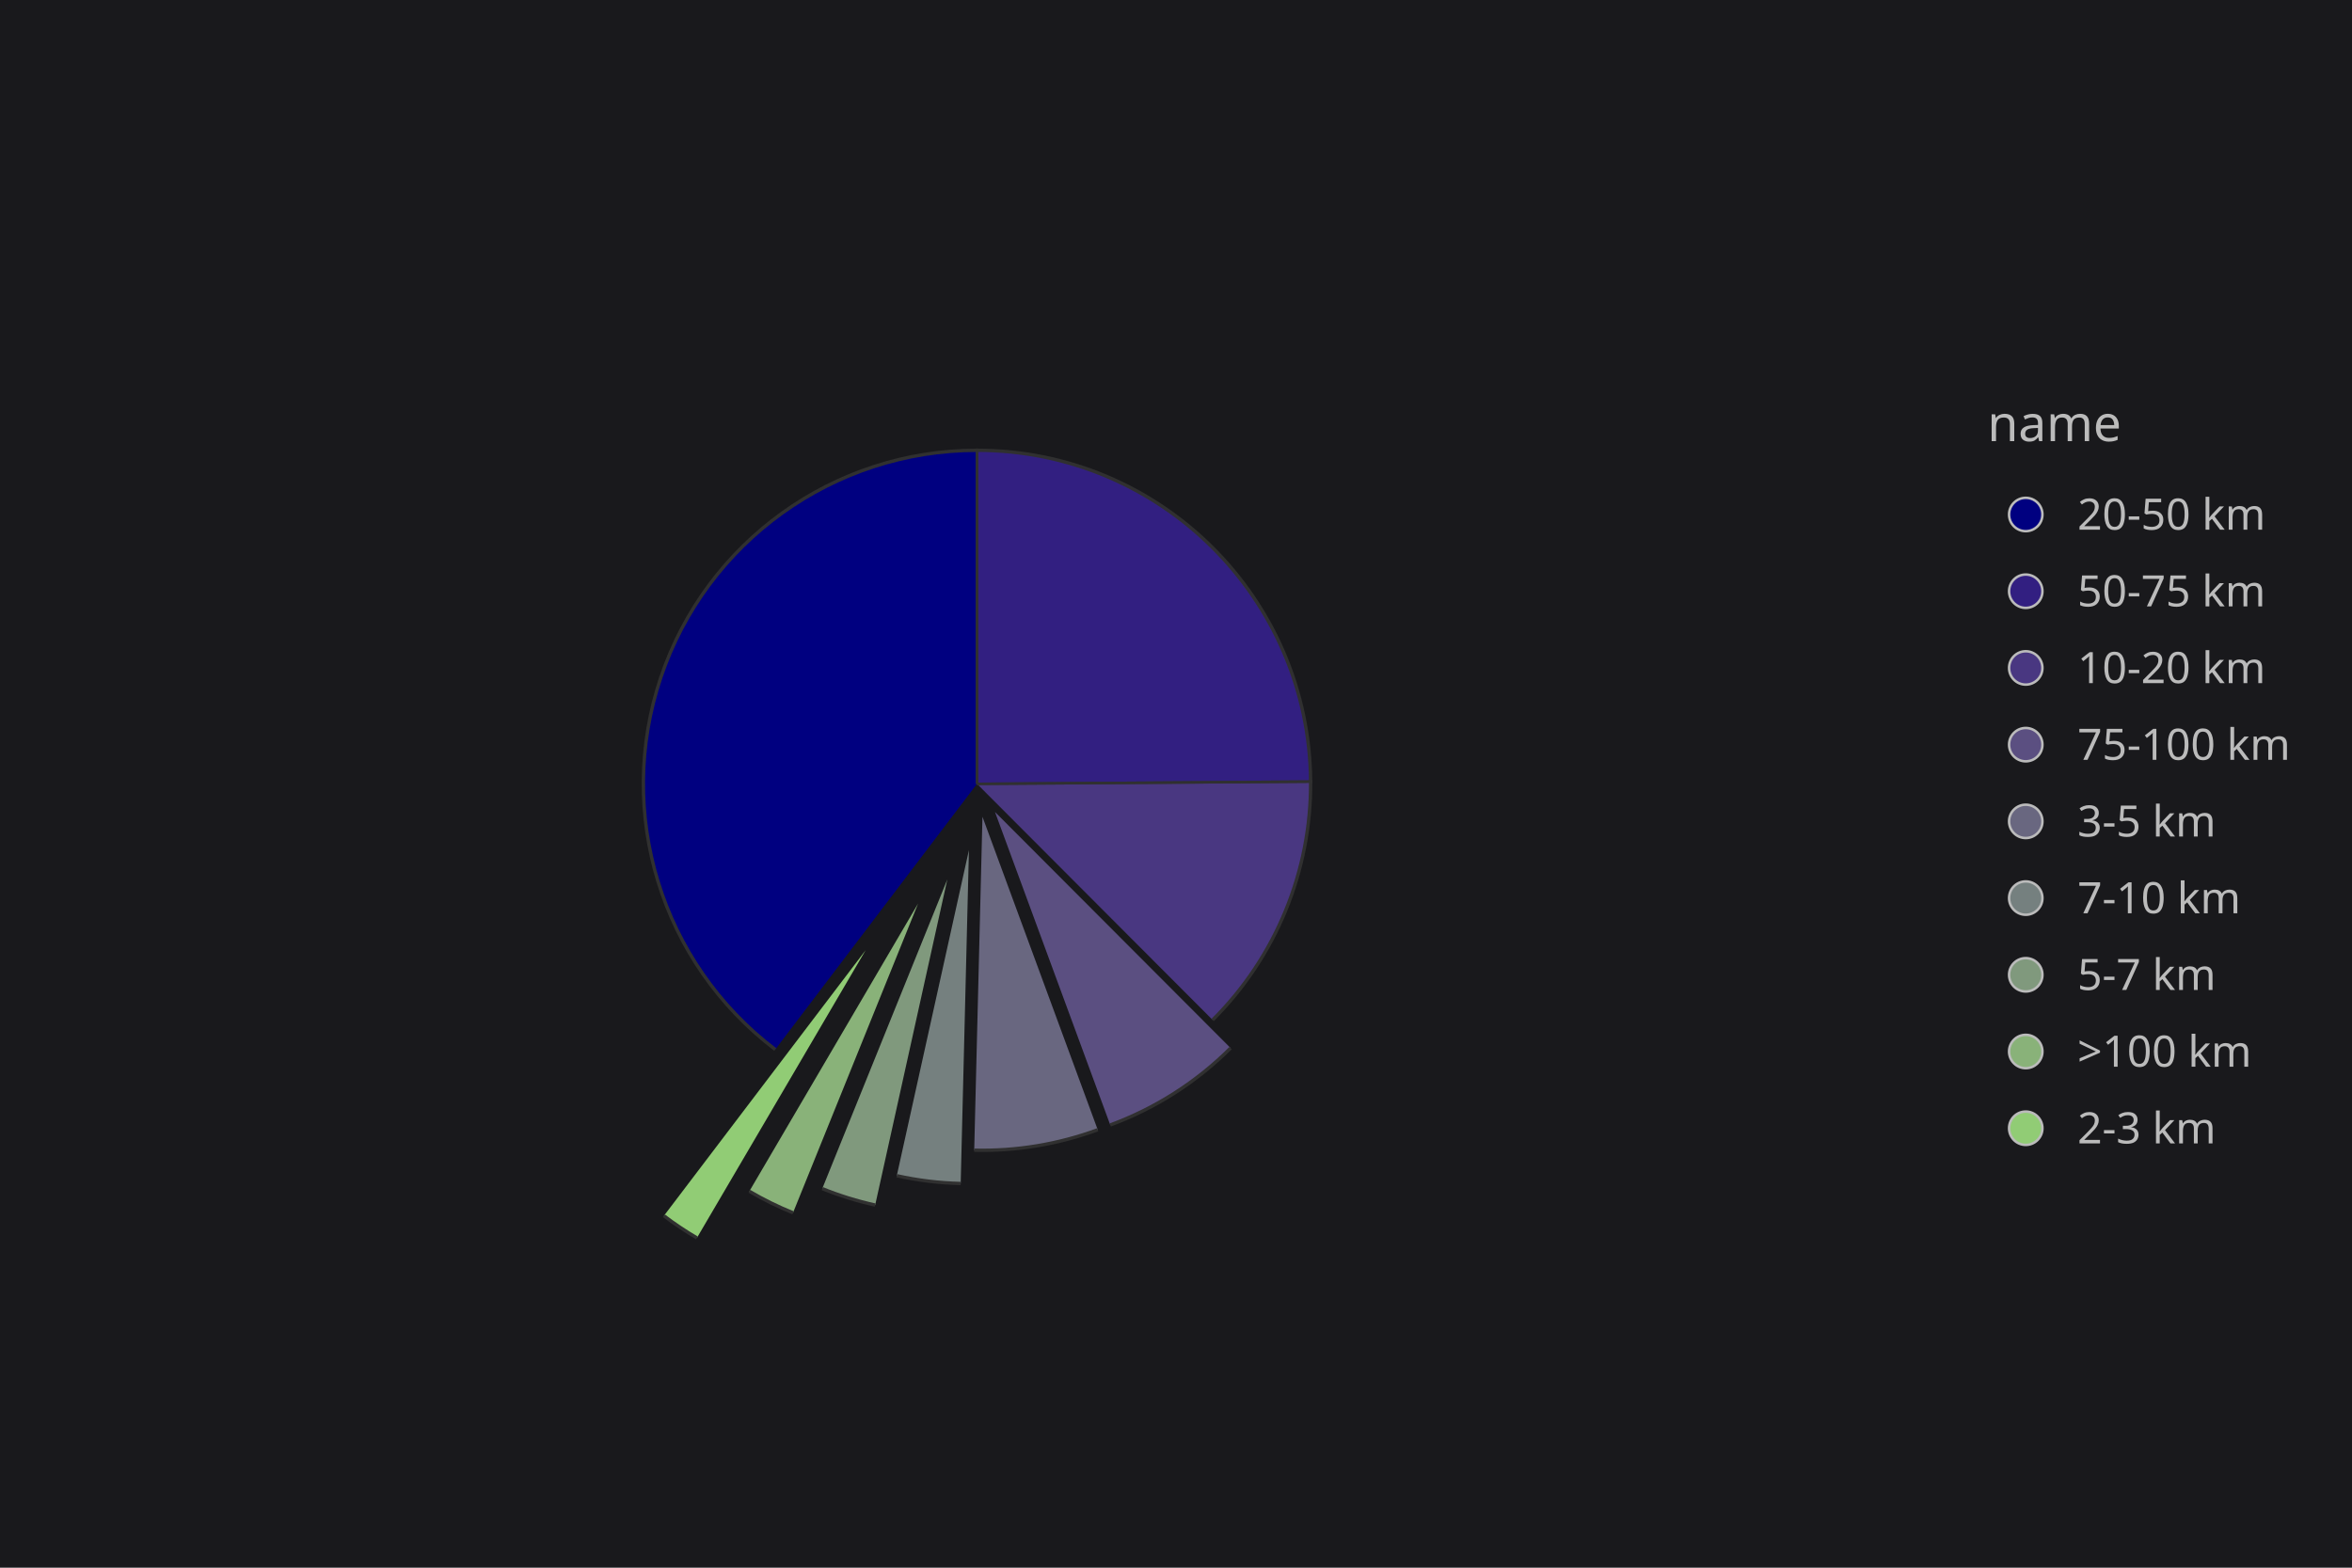
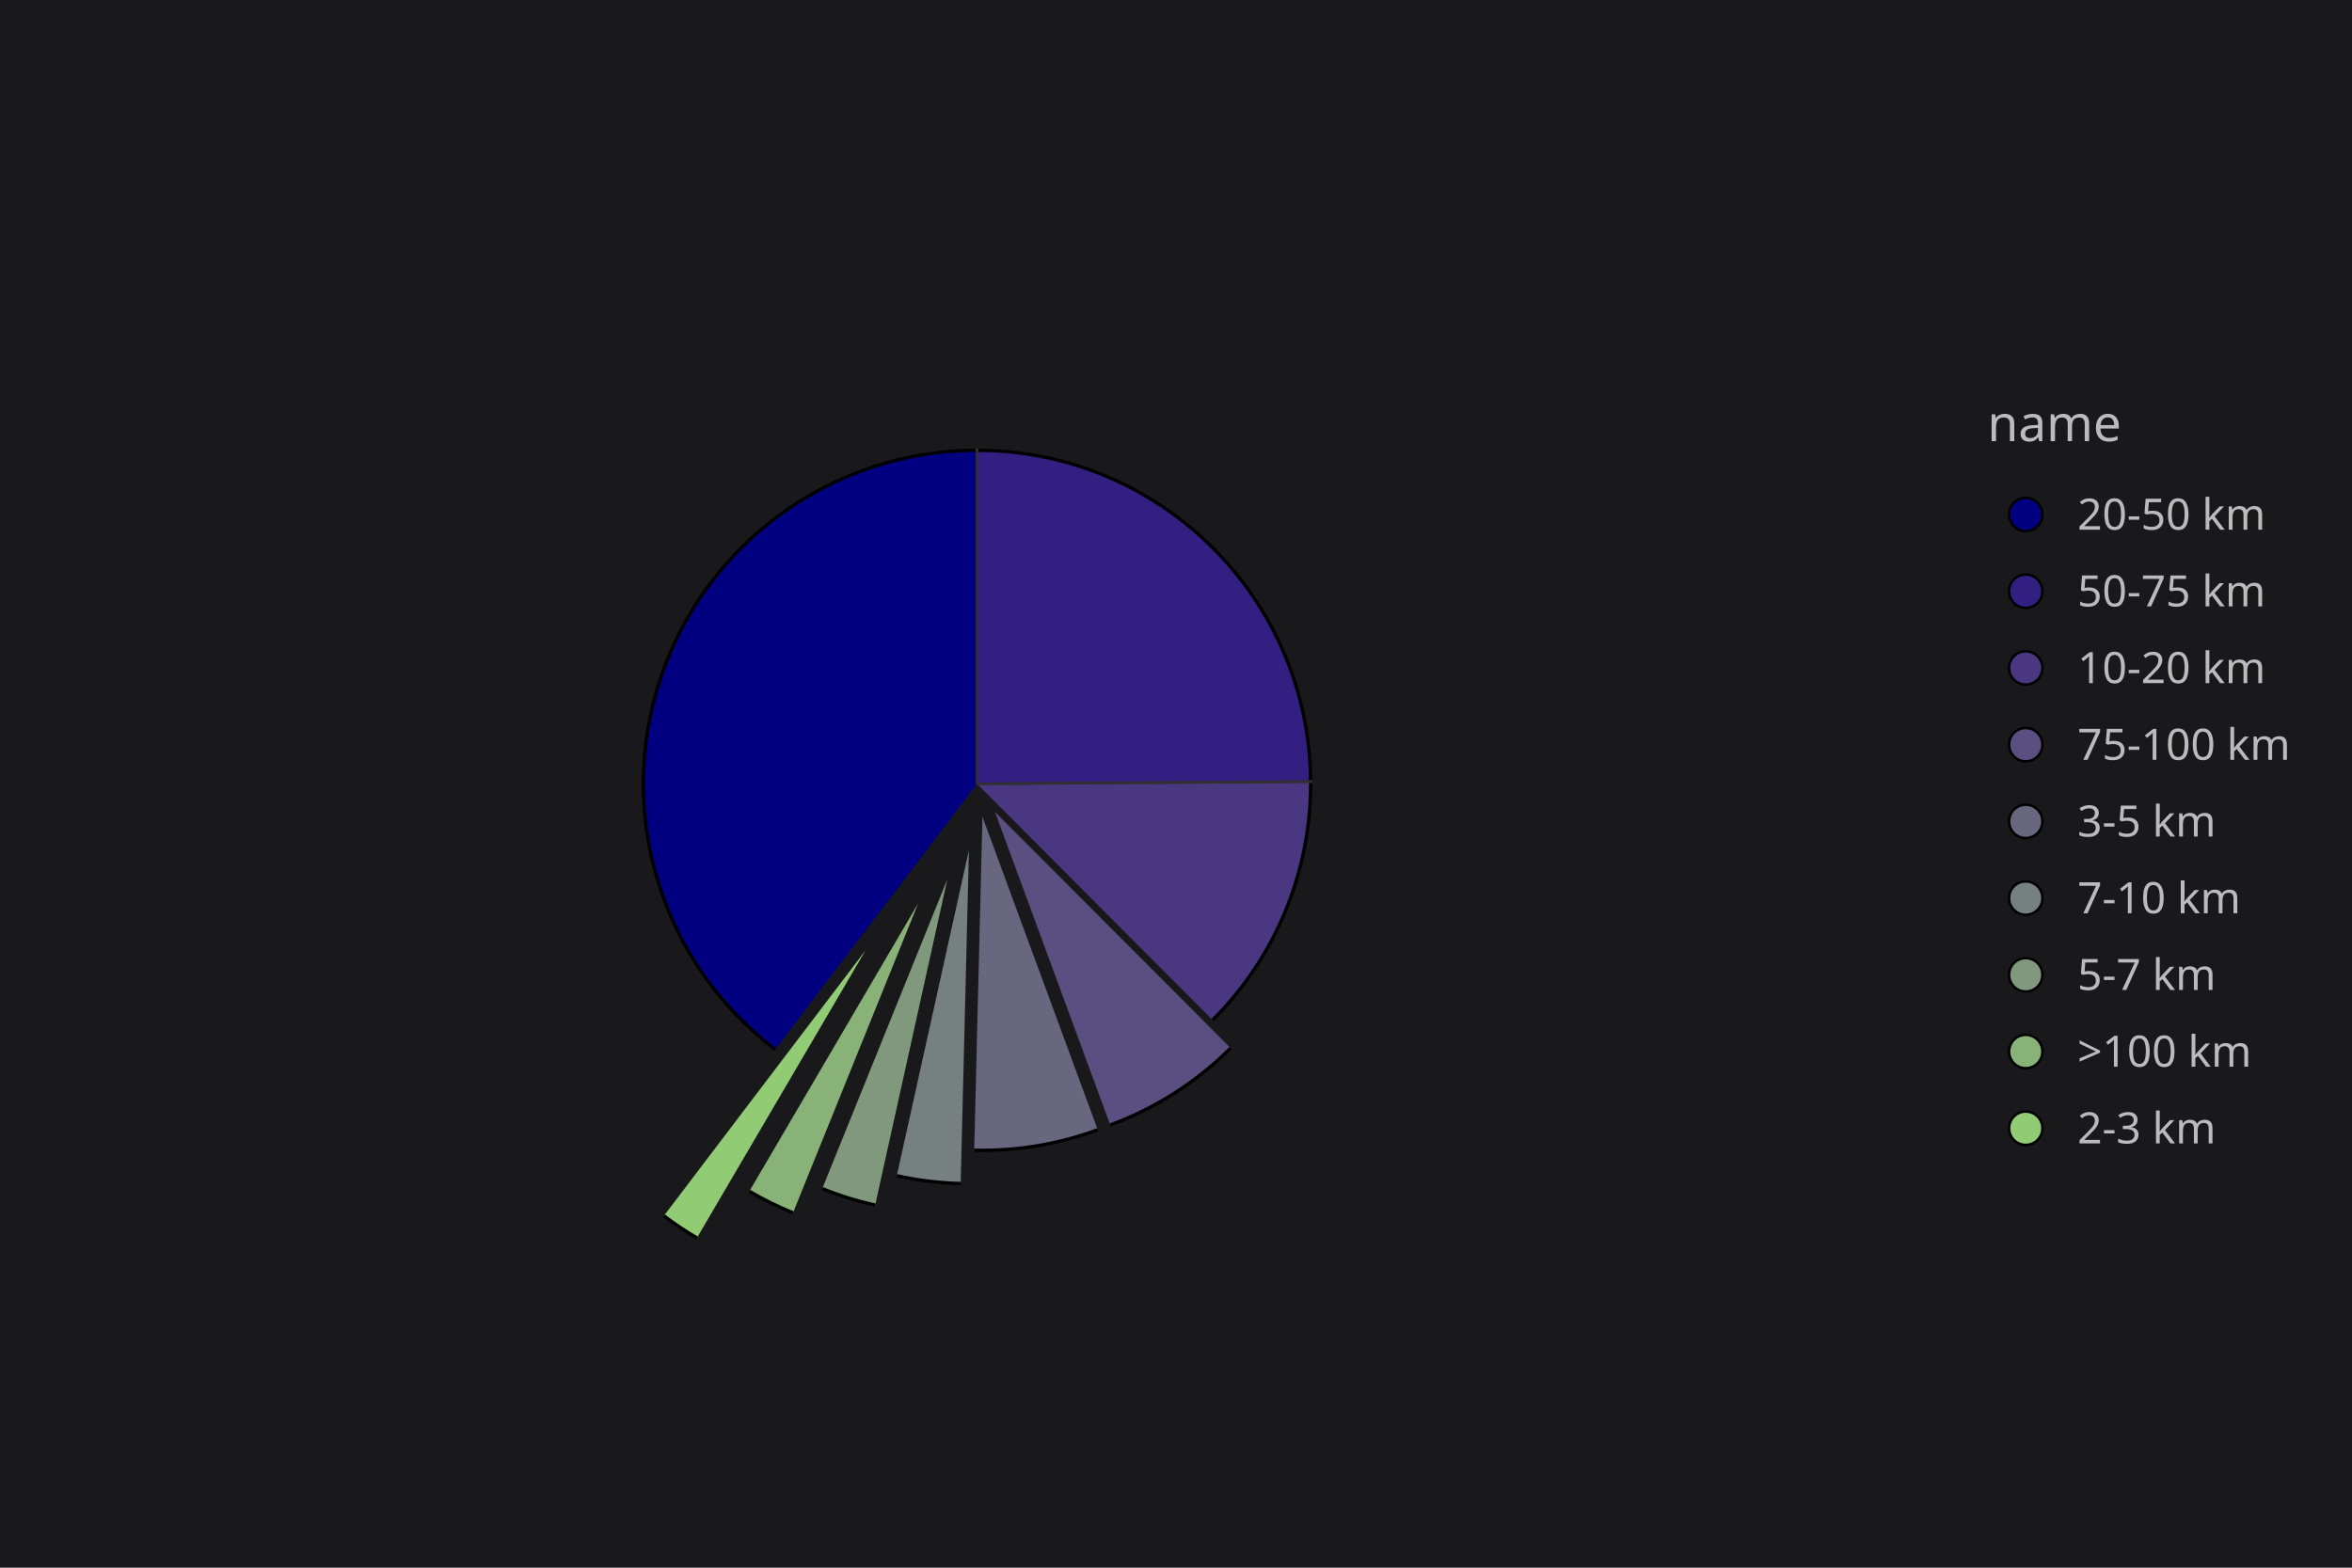
<svg xmlns="http://www.w3.org/2000/svg" display="block" class="plt-container" width="705.0" height="470.0">
  <style type="text/css">
  .plt-container {
   font-family: Lucida Grande, sans-serif;
   user-select: none;
   -webkit-user-select: none;
   -moz-user-select: none;
   -ms-user-select: none;
}
text {
   text-rendering: optimizeLegibility;
}
#xXxprefixXx0 .plot-title {
   fill: #bbbbbb;
   font-family: Lucida Grande, sans-serif;
   font-size: 16.0px;
   font-weight: normal;
   font-style: normal;   
}
#xXxprefixXx0 .plot-subtitle {
   fill: #bbbbbb;
   font-family: Lucida Grande, sans-serif;
   font-size: 15.0px;
   font-weight: normal;
   font-style: normal;   
}
#xXxprefixXx0 .plot-caption {
   fill: #bbbbbb;
   font-family: Lucida Grande, sans-serif;
   font-size: 13.0px;
   font-weight: normal;
   font-style: normal;   
}
#xXxprefixXx0 .legend-title {
   fill: #bbbbbb;
   font-family: Lucida Grande, sans-serif;
   font-size: 15.0px;
   font-weight: normal;
   font-style: normal;   
}
#xXxprefixXx0 .legend-item {
   fill: #bbbbbb;
   font-family: Lucida Grande, sans-serif;
   font-size: 13.0px;
   font-weight: normal;
   font-style: normal;   
}
#xXxprefixXx0 .axis-title-x {
   fill: #bbbbbb;
   font-family: Lucida Grande, sans-serif;
   font-size: 15.0px;
   font-weight: normal;
   font-style: normal;   
}
#xXxprefixXx0 .axis-text-x {
   fill: #bbbbbb;
   font-family: Lucida Grande, sans-serif;
   font-size: 13.0px;
   font-weight: normal;
   font-style: normal;   
}
#xXxprefixXx2 .axis-tooltip-text-x {
   fill: #303030;
   font-family: Lucida Grande, sans-serif;
   font-size: 13.0px;
   font-weight: normal;
   font-style: normal;   
}
#xXxprefixXx0 .axis-title-y {
   fill: #bbbbbb;
   font-family: Lucida Grande, sans-serif;
   font-size: 15.0px;
   font-weight: normal;
   font-style: normal;   
}
#xXxprefixXx0 .axis-text-y {
   fill: #bbbbbb;
   font-family: Lucida Grande, sans-serif;
   font-size: 13.0px;
   font-weight: normal;
   font-style: normal;   
}
#xXxprefixXx2 .axis-tooltip-text-y {
   fill: #303030;
   font-family: Lucida Grande, sans-serif;
   font-size: 13.0px;
   font-weight: normal;
   font-style: normal;   
}
#xXxprefixXx0 .facet-strip-text-x {
   fill: #bbbbbb;
   font-family: Lucida Grande, sans-serif;
   font-size: 13.0px;
   font-weight: normal;
   font-style: normal;   
}
#xXxprefixXx0 .facet-strip-text-y {
   fill: #bbbbbb;
   font-family: Lucida Grande, sans-serif;
   font-size: 13.0px;
   font-weight: normal;
   font-style: normal;   
}
#xXxprefixXx2 .tooltip-text {
   fill: #bbbbbb;
   font-family: Lucida Grande, sans-serif;
   font-size: 13.0px;
   font-weight: normal;
   font-style: normal;   
}
#xXxprefixXx2 .tooltip-title {
   fill: #bbbbbb;
   font-family: Lucida Grande, sans-serif;
   font-size: 13.0px;
   font-weight: bold;
   font-style: normal;   
}
#xXxprefixXx2 .tooltip-label {
   fill: #bbbbbb;
   font-family: Lucida Grande, sans-serif;
   font-size: 13.0px;
   font-weight: bold;
   font-style: normal;   
}

  </style>
  <g id="xXxprefixXx0">
    <path fill-rule="evenodd" fill="rgb(25,25,28)" fill-opacity="1.0" d="M0.0 0.0 L0.0 470.0 L705.0 470.0 L705.0 0.0 Z">
    </path>
    <g transform="translate(6.5 6.5 ) ">
      <g>
        <g transform="">
          <g>
          </g>
        </g>
        <g transform="">
          <g>
          </g>
        </g>
        <g transform="translate(0.0 457.0 ) ">
        </g>
        <g transform="">
        </g>
      </g>
      <g clip-path="url(#xXxprefixXx1)" clip-bounds-jfx="[rect (0.0, 0.0), (572.706, 457.0)]">
        <g transform="">
          <g>
            <g>
              <g>
                <path d="M286.353 228.5 L225.879 308.142 A100.0 100.0 0.0 0 1 286.353 128.5 L286.353 228.5 A0.0 0.0 0.0 0 0 286.353 228.5 " fill="rgb(0,0,128)" stroke-width="1.0" fill-opacity="1.0">
                </path>
              </g>
              <g>
                <path d="M286.353 228.5 L286.353 128.5 A100.0 100.0 0.0 0 1 386.351 227.826 L286.353 228.5 A0.0 0.0 0.0 0 0 286.353 228.5 " fill="rgb(50,31,129)" stroke-width="1.0" fill-opacity="1.0">
                </path>
              </g>
              <g>
                <path d="M286.353 228.5 L386.351 227.826 A100.0 100.0 0.0 0 1 356.984 299.29 L286.353 228.5 A0.0 0.0 0.0 0 0 286.353 228.5 " fill="rgb(73,55,129)" stroke-width="1.0" fill-opacity="1.0">
                </path>
              </g>
              <g>
                <path d="M291.737 236.927 L362.368 307.717 A100.0 100.0 0.0 0 1 326.291 330.767 L291.737 236.927 A0.0 0.0 0.0 0 0 291.737 236.927 " fill="rgb(91,79,129)" stroke-width="1.0" fill-opacity="1.0">
                </path>
              </g>
              <g>
                <path d="M287.986 238.366 L322.54 332.206 A100.0 100.0 0.0 0 1 285.515 338.335 L287.986 238.366 A0.0 0.0 0.0 0 0 287.986 238.366 " fill="rgb(105,103,128)" stroke-width="1.0" fill-opacity="1.0">
                </path>
              </g>
              <g>
                <path d="M283.932 248.353 L281.461 348.322 A100.0 100.0 0.0 0 1 262.307 345.987 L283.932 248.353 A0.0 0.0 0.0 0 0 283.932 248.353 " fill="rgb(117,128,127)" stroke-width="1.0" fill-opacity="1.0">
                </path>
              </g>
              <g>
                <path d="M277.455 257.15 L255.83 354.784 A100.0 100.0 0.0 0 1 239.967 349.857 L277.455 257.15 A0.0 0.0 0.0 0 0 277.455 257.15 " fill="rgb(128,153,125)" stroke-width="1.0" fill-opacity="1.0">
                </path>
              </g>
              <g>
                <path d="M268.692 264.39 L231.203 357.097 A100.0 100.0 0.0 0 1 218.109 350.653 L268.692 264.39 A0.0 0.0 0.0 0 0 268.692 264.39 " fill="rgb(137,178,121)" stroke-width="1.0" fill-opacity="1.0">
                </path>
              </g>
              <g>
                <path d="M252.977 278.36 L202.394 364.624 A100.0 100.0 0.0 0 1 192.503 358.002 L252.977 278.36 A0.0 0.0 0.0 0 0 252.977 278.36 " fill="rgb(145,204,117)" stroke-width="1.0" fill-opacity="1.0">
                </path>
              </g>
              <g>
-                 <path d="M225.879 308.142 A100.0 100.0 0.0 0 1 286.353 128.5 M286.353 228.5 A0.0 0.0 0.0 0 0 286.353 228.5 " fill="none" stroke-width="1.0" stroke="rgb(48,48,48)" stroke-opacity="1.0">
-                 </path>
-               </g>
-               <g>
-                 <path d="M286.353 128.5 A100.0 100.0 0.0 0 1 386.351 227.826 M286.353 228.5 A0.0 0.0 0.0 0 0 286.353 228.5 " fill="none" stroke-width="1.0" stroke="rgb(48,48,48)" stroke-opacity="1.0">
-                 </path>
-               </g>
-               <g>
-                 <path d="M386.351 227.826 A100.0 100.0 0.0 0 1 356.984 299.29 M286.353 228.5 A0.0 0.0 0.0 0 0 286.353 228.5 " fill="none" stroke-width="1.0" stroke="rgb(48,48,48)" stroke-opacity="1.0">
-                 </path>
-               </g>
-               <g>
-                 <path d="M362.368 307.717 A100.0 100.0 0.0 0 1 326.291 330.767 M291.737 236.927 A0.0 0.0 0.0 0 0 291.737 236.927 " fill="none" stroke-width="1.0" stroke="rgb(48,48,48)" stroke-opacity="1.0">
-                 </path>
-               </g>
-               <g>
-                 <path d="M322.54 332.206 A100.0 100.0 0.0 0 1 285.515 338.335 M287.986 238.366 A0.0 0.0 0.0 0 0 287.986 238.366 " fill="none" stroke-width="1.0" stroke="rgb(48,48,48)" stroke-opacity="1.0">
-                 </path>
-               </g>
-               <g>
-                 <path d="M281.461 348.322 A100.0 100.0 0.0 0 1 262.307 345.987 M283.932 248.353 A0.0 0.0 0.0 0 0 283.932 248.353 " fill="none" stroke-width="1.0" stroke="rgb(48,48,48)" stroke-opacity="1.0">
-                 </path>
-               </g>
-               <g>
-                 <path d="M255.83 354.784 A100.0 100.0 0.0 0 1 239.967 349.857 M277.455 257.15 A0.0 0.0 0.0 0 0 277.455 257.15 " fill="none" stroke-width="1.0" stroke="rgb(48,48,48)" stroke-opacity="1.0">
-                 </path>
-               </g>
-               <g>
-                 <path d="M231.203 357.097 A100.0 100.0 0.0 0 1 218.109 350.653 M268.692 264.39 A0.0 0.0 0.0 0 0 268.692 264.39 " fill="none" stroke-width="1.0" stroke="rgb(48,48,48)" stroke-opacity="1.0">
-                 </path>
-               </g>
-               <g>
-                 <path d="M202.394 364.624 A100.0 100.0 0.0 0 1 192.503 358.002 M252.977 278.36 A0.0 0.0 0.0 0 0 252.977 278.36 " fill="none" stroke-width="1.0" stroke="rgb(48,48,48)" stroke-opacity="1.0">
+                 <path d="M225.879 308.142 A100.0 100.0 0.0 0 1 286.353 128.5 M286.353 228.5 A0.0 0.0 0.0 0 0 286.353 228.5 " fill="none" stroke-width="1.0" stroke="rgb(0,0,0)" stroke-opacity="1.0">
+                 </path>
+               </g>
+               <g>
+                 <path d="M286.353 128.5 A100.0 100.0 0.0 0 1 386.351 227.826 M286.353 228.5 A0.0 0.0 0.0 0 0 286.353 228.5 " fill="none" stroke-width="1.0" stroke="rgb(0,0,0)" stroke-opacity="1.0">
+                 </path>
+               </g>
+               <g>
+                 <path d="M386.351 227.826 A100.0 100.0 0.0 0 1 356.984 299.29 M286.353 228.5 A0.0 0.0 0.0 0 0 286.353 228.5 " fill="none" stroke-width="1.0" stroke="rgb(0,0,0)" stroke-opacity="1.0">
+                 </path>
+               </g>
+               <g>
+                 <path d="M362.368 307.717 A100.0 100.0 0.0 0 1 326.291 330.767 M291.737 236.927 A0.0 0.0 0.0 0 0 291.737 236.927 " fill="none" stroke-width="1.0" stroke="rgb(0,0,0)" stroke-opacity="1.0">
+                 </path>
+               </g>
+               <g>
+                 <path d="M322.54 332.206 A100.0 100.0 0.0 0 1 285.515 338.335 M287.986 238.366 A0.0 0.0 0.0 0 0 287.986 238.366 " fill="none" stroke-width="1.0" stroke="rgb(0,0,0)" stroke-opacity="1.0">
+                 </path>
+               </g>
+               <g>
+                 <path d="M281.461 348.322 A100.0 100.0 0.0 0 1 262.307 345.987 M283.932 248.353 A0.0 0.0 0.0 0 0 283.932 248.353 " fill="none" stroke-width="1.0" stroke="rgb(0,0,0)" stroke-opacity="1.0">
+                 </path>
+               </g>
+               <g>
+                 <path d="M255.83 354.784 A100.0 100.0 0.0 0 1 239.967 349.857 M277.455 257.15 A0.0 0.0 0.0 0 0 277.455 257.15 " fill="none" stroke-width="1.0" stroke="rgb(0,0,0)" stroke-opacity="1.0">
+                 </path>
+               </g>
+               <g>
+                 <path d="M231.203 357.097 A100.0 100.0 0.0 0 1 218.109 350.653 M268.692 264.39 A0.0 0.0 0.0 0 0 268.692 264.39 " fill="none" stroke-width="1.0" stroke="rgb(0,0,0)" stroke-opacity="1.0">
+                 </path>
+               </g>
+               <g>
+                 <path d="M202.394 364.624 A100.0 100.0 0.0 0 1 192.503 358.002 M252.977 278.36 A0.0 0.0 0.0 0 0 252.977 278.36 " fill="none" stroke-width="1.0" stroke="rgb(0,0,0)" stroke-opacity="1.0">
                </path>
              </g>
              <g>
                <path d="M286.353 228.5 L286.353 128.0 " fill="none" stroke-width="0.75" stroke="rgb(48,48,48)" stroke-opacity="1.0">
                </path>
              </g>
              <g>
                <path d="M286.353 228.5 L286.353 128.0 M286.353 228.5 L386.851 227.822 " fill="none" stroke-width="0.75" stroke="rgb(48,48,48)" stroke-opacity="1.0">
                </path>
              </g>
              <g>
                <path d="M286.353 228.5 L386.851 227.822 " fill="none" stroke-width="0.75" stroke="rgb(48,48,48)" stroke-opacity="1.0">
                </path>
              </g>
              <g>
                <path d="" fill="none" stroke-width="0.75" stroke="rgb(48,48,48)" stroke-opacity="1.0">
                </path>
              </g>
              <g>
                <path d="" fill="none" stroke-width="0.75" stroke="rgb(48,48,48)" stroke-opacity="1.0">
                </path>
              </g>
              <g>
                <path d="" fill="none" stroke-width="0.75" stroke="rgb(48,48,48)" stroke-opacity="1.0">
                </path>
              </g>
              <g>
                <path d="" fill="none" stroke-width="0.75" stroke="rgb(48,48,48)" stroke-opacity="1.0">
                </path>
              </g>
              <g>
                <path d="" fill="none" stroke-width="0.75" stroke="rgb(48,48,48)" stroke-opacity="1.0">
                </path>
              </g>
              <g>
                <path d="" fill="none" stroke-width="0.75" stroke="rgb(48,48,48)" stroke-opacity="1.0">
                </path>
              </g>
            </g>
          </g>
        </g>
        <defs>
          <clipPath id="xXxprefixXx1">
            <rect x="0.0" y="0.0" width="572.706" height="457.0">
            </rect>
          </clipPath>
        </defs>
      </g>
      <g>
      </g>
    </g>
    <g transform="translate(585.7065 110.25 ) ">
      <rect x="5.0" y="5.0" height="239.5" width="109.294" stroke="rgb(187,187,187)" stroke-opacity="1.0" stroke-width="0.0" fill="rgb(25,25,28)" fill-opacity="1.0">
      </rect>
      <g transform="translate(10.0 10.0 ) ">
        <g transform="translate(0.0 12.0 ) ">
          <text class="legend-title" y="0.0">
            <tspan>name</tspan>
          </text>
        </g>
        <g transform="translate(0.0 22.5 ) ">
          <g transform="">
            <g>
              <rect x="0.0" y="0.0" height="23.0" width="23.0" stroke-width="0.0" fill="rgb(25,25,28)" fill-opacity="1.0">
              </rect>
              <g transform="translate(1.0 1.0 ) ">
                <g>
-                   <circle cx="10.5" cy="10.5" r="5.0" fill="rgb(0,0,128)" fill-opacity="1.0" stroke="rgb(187,187,187)" stroke-opacity="1.0" stroke-width="0.75">
+                   <circle cx="10.5" cy="10.5" r="5.0" fill="rgb(0,0,128)" fill-opacity="1.0" stroke="rgb(0,0,0)" stroke-opacity="1.0" stroke-width="0.75">
                  </circle>
                </g>
              </g>
              <rect x="0.0" y="0.0" height="23.0" width="23.0" stroke="rgb(25,25,28)" stroke-opacity="1.0" stroke-width="1.0" fill-opacity="0.0">
              </rect>
            </g>
            <g transform="translate(26.9903 16.05 ) ">
              <text class="legend-item" y="0.0">
                <tspan>20-50 km</tspan>
              </text>
            </g>
          </g>
          <g transform="translate(0.0 23.0 ) ">
            <g>
              <rect x="0.0" y="0.0" height="23.0" width="23.0" stroke-width="0.0" fill="rgb(25,25,28)" fill-opacity="1.0">
              </rect>
              <g transform="translate(1.0 1.0 ) ">
                <g>
-                   <circle cx="10.5" cy="10.5" r="5.0" fill="rgb(50,31,129)" fill-opacity="1.0" stroke="rgb(187,187,187)" stroke-opacity="1.0" stroke-width="0.75">
+                   <circle cx="10.5" cy="10.5" r="5.0" fill="rgb(50,31,129)" fill-opacity="1.0" stroke="rgb(0,0,0)" stroke-opacity="1.0" stroke-width="0.75">
                  </circle>
                </g>
              </g>
              <rect x="0.0" y="0.0" height="23.0" width="23.0" stroke="rgb(25,25,28)" stroke-opacity="1.0" stroke-width="1.0" fill-opacity="0.0">
              </rect>
            </g>
            <g transform="translate(26.9903 16.05 ) ">
              <text class="legend-item" y="0.0">
                <tspan>50-75 km</tspan>
              </text>
            </g>
          </g>
          <g transform="translate(0.0 46.0 ) ">
            <g>
              <rect x="0.0" y="0.0" height="23.0" width="23.0" stroke-width="0.0" fill="rgb(25,25,28)" fill-opacity="1.0">
              </rect>
              <g transform="translate(1.0 1.0 ) ">
                <g>
-                   <circle cx="10.5" cy="10.5" r="5.0" fill="rgb(73,55,129)" fill-opacity="1.0" stroke="rgb(187,187,187)" stroke-opacity="1.0" stroke-width="0.75">
+                   <circle cx="10.5" cy="10.5" r="5.0" fill="rgb(73,55,129)" fill-opacity="1.0" stroke="rgb(0,0,0)" stroke-opacity="1.0" stroke-width="0.75">
                  </circle>
                </g>
              </g>
              <rect x="0.0" y="0.0" height="23.0" width="23.0" stroke="rgb(25,25,28)" stroke-opacity="1.0" stroke-width="1.0" fill-opacity="0.0">
              </rect>
            </g>
            <g transform="translate(26.9903 16.05 ) ">
              <text class="legend-item" y="0.0">
                <tspan>10-20 km</tspan>
              </text>
            </g>
          </g>
          <g transform="translate(0.0 69.0 ) ">
            <g>
              <rect x="0.0" y="0.0" height="23.0" width="23.0" stroke-width="0.0" fill="rgb(25,25,28)" fill-opacity="1.0">
              </rect>
              <g transform="translate(1.0 1.0 ) ">
                <g>
-                   <circle cx="10.5" cy="10.5" r="5.0" fill="rgb(91,79,129)" fill-opacity="1.0" stroke="rgb(187,187,187)" stroke-opacity="1.0" stroke-width="0.75">
+                   <circle cx="10.5" cy="10.5" r="5.0" fill="rgb(91,79,129)" fill-opacity="1.0" stroke="rgb(0,0,0)" stroke-opacity="1.0" stroke-width="0.75">
                  </circle>
                </g>
              </g>
              <rect x="0.0" y="0.0" height="23.0" width="23.0" stroke="rgb(25,25,28)" stroke-opacity="1.0" stroke-width="1.0" fill-opacity="0.0">
              </rect>
            </g>
            <g transform="translate(26.9903 16.05 ) ">
              <text class="legend-item" y="0.0">
                <tspan>75-100 km</tspan>
              </text>
            </g>
          </g>
          <g transform="translate(0.0 92.0 ) ">
            <g>
              <rect x="0.0" y="0.0" height="23.0" width="23.0" stroke-width="0.0" fill="rgb(25,25,28)" fill-opacity="1.0">
              </rect>
              <g transform="translate(1.0 1.0 ) ">
                <g>
-                   <circle cx="10.5" cy="10.5" r="5.0" fill="rgb(105,103,128)" fill-opacity="1.0" stroke="rgb(187,187,187)" stroke-opacity="1.0" stroke-width="0.75">
+                   <circle cx="10.5" cy="10.5" r="5.0" fill="rgb(105,103,128)" fill-opacity="1.0" stroke="rgb(0,0,0)" stroke-opacity="1.0" stroke-width="0.75">
                  </circle>
                </g>
              </g>
              <rect x="0.0" y="0.0" height="23.0" width="23.0" stroke="rgb(25,25,28)" stroke-opacity="1.0" stroke-width="1.0" fill-opacity="0.0">
              </rect>
            </g>
            <g transform="translate(26.9903 16.05 ) ">
              <text class="legend-item" y="0.0">
                <tspan>3-5 km</tspan>
              </text>
            </g>
          </g>
          <g transform="translate(0.0 115.0 ) ">
            <g>
              <rect x="0.0" y="0.0" height="23.0" width="23.0" stroke-width="0.0" fill="rgb(25,25,28)" fill-opacity="1.0">
              </rect>
              <g transform="translate(1.0 1.0 ) ">
                <g>
-                   <circle cx="10.5" cy="10.5" r="5.0" fill="rgb(117,128,127)" fill-opacity="1.0" stroke="rgb(187,187,187)" stroke-opacity="1.0" stroke-width="0.75">
+                   <circle cx="10.5" cy="10.5" r="5.0" fill="rgb(117,128,127)" fill-opacity="1.0" stroke="rgb(0,0,0)" stroke-opacity="1.0" stroke-width="0.75">
                  </circle>
                </g>
              </g>
              <rect x="0.0" y="0.0" height="23.0" width="23.0" stroke="rgb(25,25,28)" stroke-opacity="1.0" stroke-width="1.0" fill-opacity="0.0">
              </rect>
            </g>
            <g transform="translate(26.9903 16.05 ) ">
              <text class="legend-item" y="0.0">
                <tspan>7-10 km</tspan>
              </text>
            </g>
          </g>
          <g transform="translate(0.0 138.0 ) ">
            <g>
              <rect x="0.0" y="0.0" height="23.0" width="23.0" stroke-width="0.0" fill="rgb(25,25,28)" fill-opacity="1.0">
              </rect>
              <g transform="translate(1.0 1.0 ) ">
                <g>
-                   <circle cx="10.5" cy="10.5" r="5.0" fill="rgb(128,153,125)" fill-opacity="1.0" stroke="rgb(187,187,187)" stroke-opacity="1.0" stroke-width="0.75">
+                   <circle cx="10.5" cy="10.5" r="5.0" fill="rgb(128,153,125)" fill-opacity="1.0" stroke="rgb(0,0,0)" stroke-opacity="1.0" stroke-width="0.75">
                  </circle>
                </g>
              </g>
              <rect x="0.0" y="0.0" height="23.0" width="23.0" stroke="rgb(25,25,28)" stroke-opacity="1.0" stroke-width="1.0" fill-opacity="0.0">
              </rect>
            </g>
            <g transform="translate(26.9903 16.05 ) ">
              <text class="legend-item" y="0.0">
                <tspan>5-7 km</tspan>
              </text>
            </g>
          </g>
          <g transform="translate(0.0 161.0 ) ">
            <g>
              <rect x="0.0" y="0.0" height="23.0" width="23.0" stroke-width="0.0" fill="rgb(25,25,28)" fill-opacity="1.0">
              </rect>
              <g transform="translate(1.0 1.0 ) ">
                <g>
-                   <circle cx="10.5" cy="10.5" r="5.0" fill="rgb(137,178,121)" fill-opacity="1.0" stroke="rgb(187,187,187)" stroke-opacity="1.0" stroke-width="0.75">
+                   <circle cx="10.5" cy="10.5" r="5.0" fill="rgb(137,178,121)" fill-opacity="1.0" stroke="rgb(0,0,0)" stroke-opacity="1.0" stroke-width="0.75">
                  </circle>
                </g>
              </g>
              <rect x="0.0" y="0.0" height="23.0" width="23.0" stroke="rgb(25,25,28)" stroke-opacity="1.0" stroke-width="1.0" fill-opacity="0.0">
              </rect>
            </g>
            <g transform="translate(26.9903 16.05 ) ">
              <text class="legend-item" y="0.0">
                <tspan>&gt;100 km</tspan>
              </text>
            </g>
          </g>
          <g transform="translate(0.0 184.0 ) ">
            <g>
              <rect x="0.0" y="0.0" height="23.0" width="23.0" stroke-width="0.0" fill="rgb(25,25,28)" fill-opacity="1.0">
              </rect>
              <g transform="translate(1.0 1.0 ) ">
                <g>
-                   <circle cx="10.5" cy="10.5" r="5.0" fill="rgb(145,204,117)" fill-opacity="1.0" stroke="rgb(187,187,187)" stroke-opacity="1.0" stroke-width="0.75">
+                   <circle cx="10.5" cy="10.5" r="5.0" fill="rgb(145,204,117)" fill-opacity="1.0" stroke="rgb(0,0,0)" stroke-opacity="1.0" stroke-width="0.75">
                  </circle>
                </g>
              </g>
              <rect x="0.0" y="0.0" height="23.0" width="23.0" stroke="rgb(25,25,28)" stroke-opacity="1.0" stroke-width="1.0" fill-opacity="0.0">
              </rect>
            </g>
            <g transform="translate(26.9903 16.05 ) ">
              <text class="legend-item" y="0.0">
                <tspan>2-3 km</tspan>
              </text>
            </g>
          </g>
        </g>
      </g>
    </g>
    <path fill="rgb(0,0,0)" fill-opacity="0.0" stroke="rgb(187,187,187)" stroke-opacity="1.0" stroke-width="0.0" d="M0.0 0.0 L0.0 470.0 L705.0 470.0 L705.0 0.0 Z">
    </path>
  </g>
  <g id="xXxprefixXx2">
  </g>
</svg>
